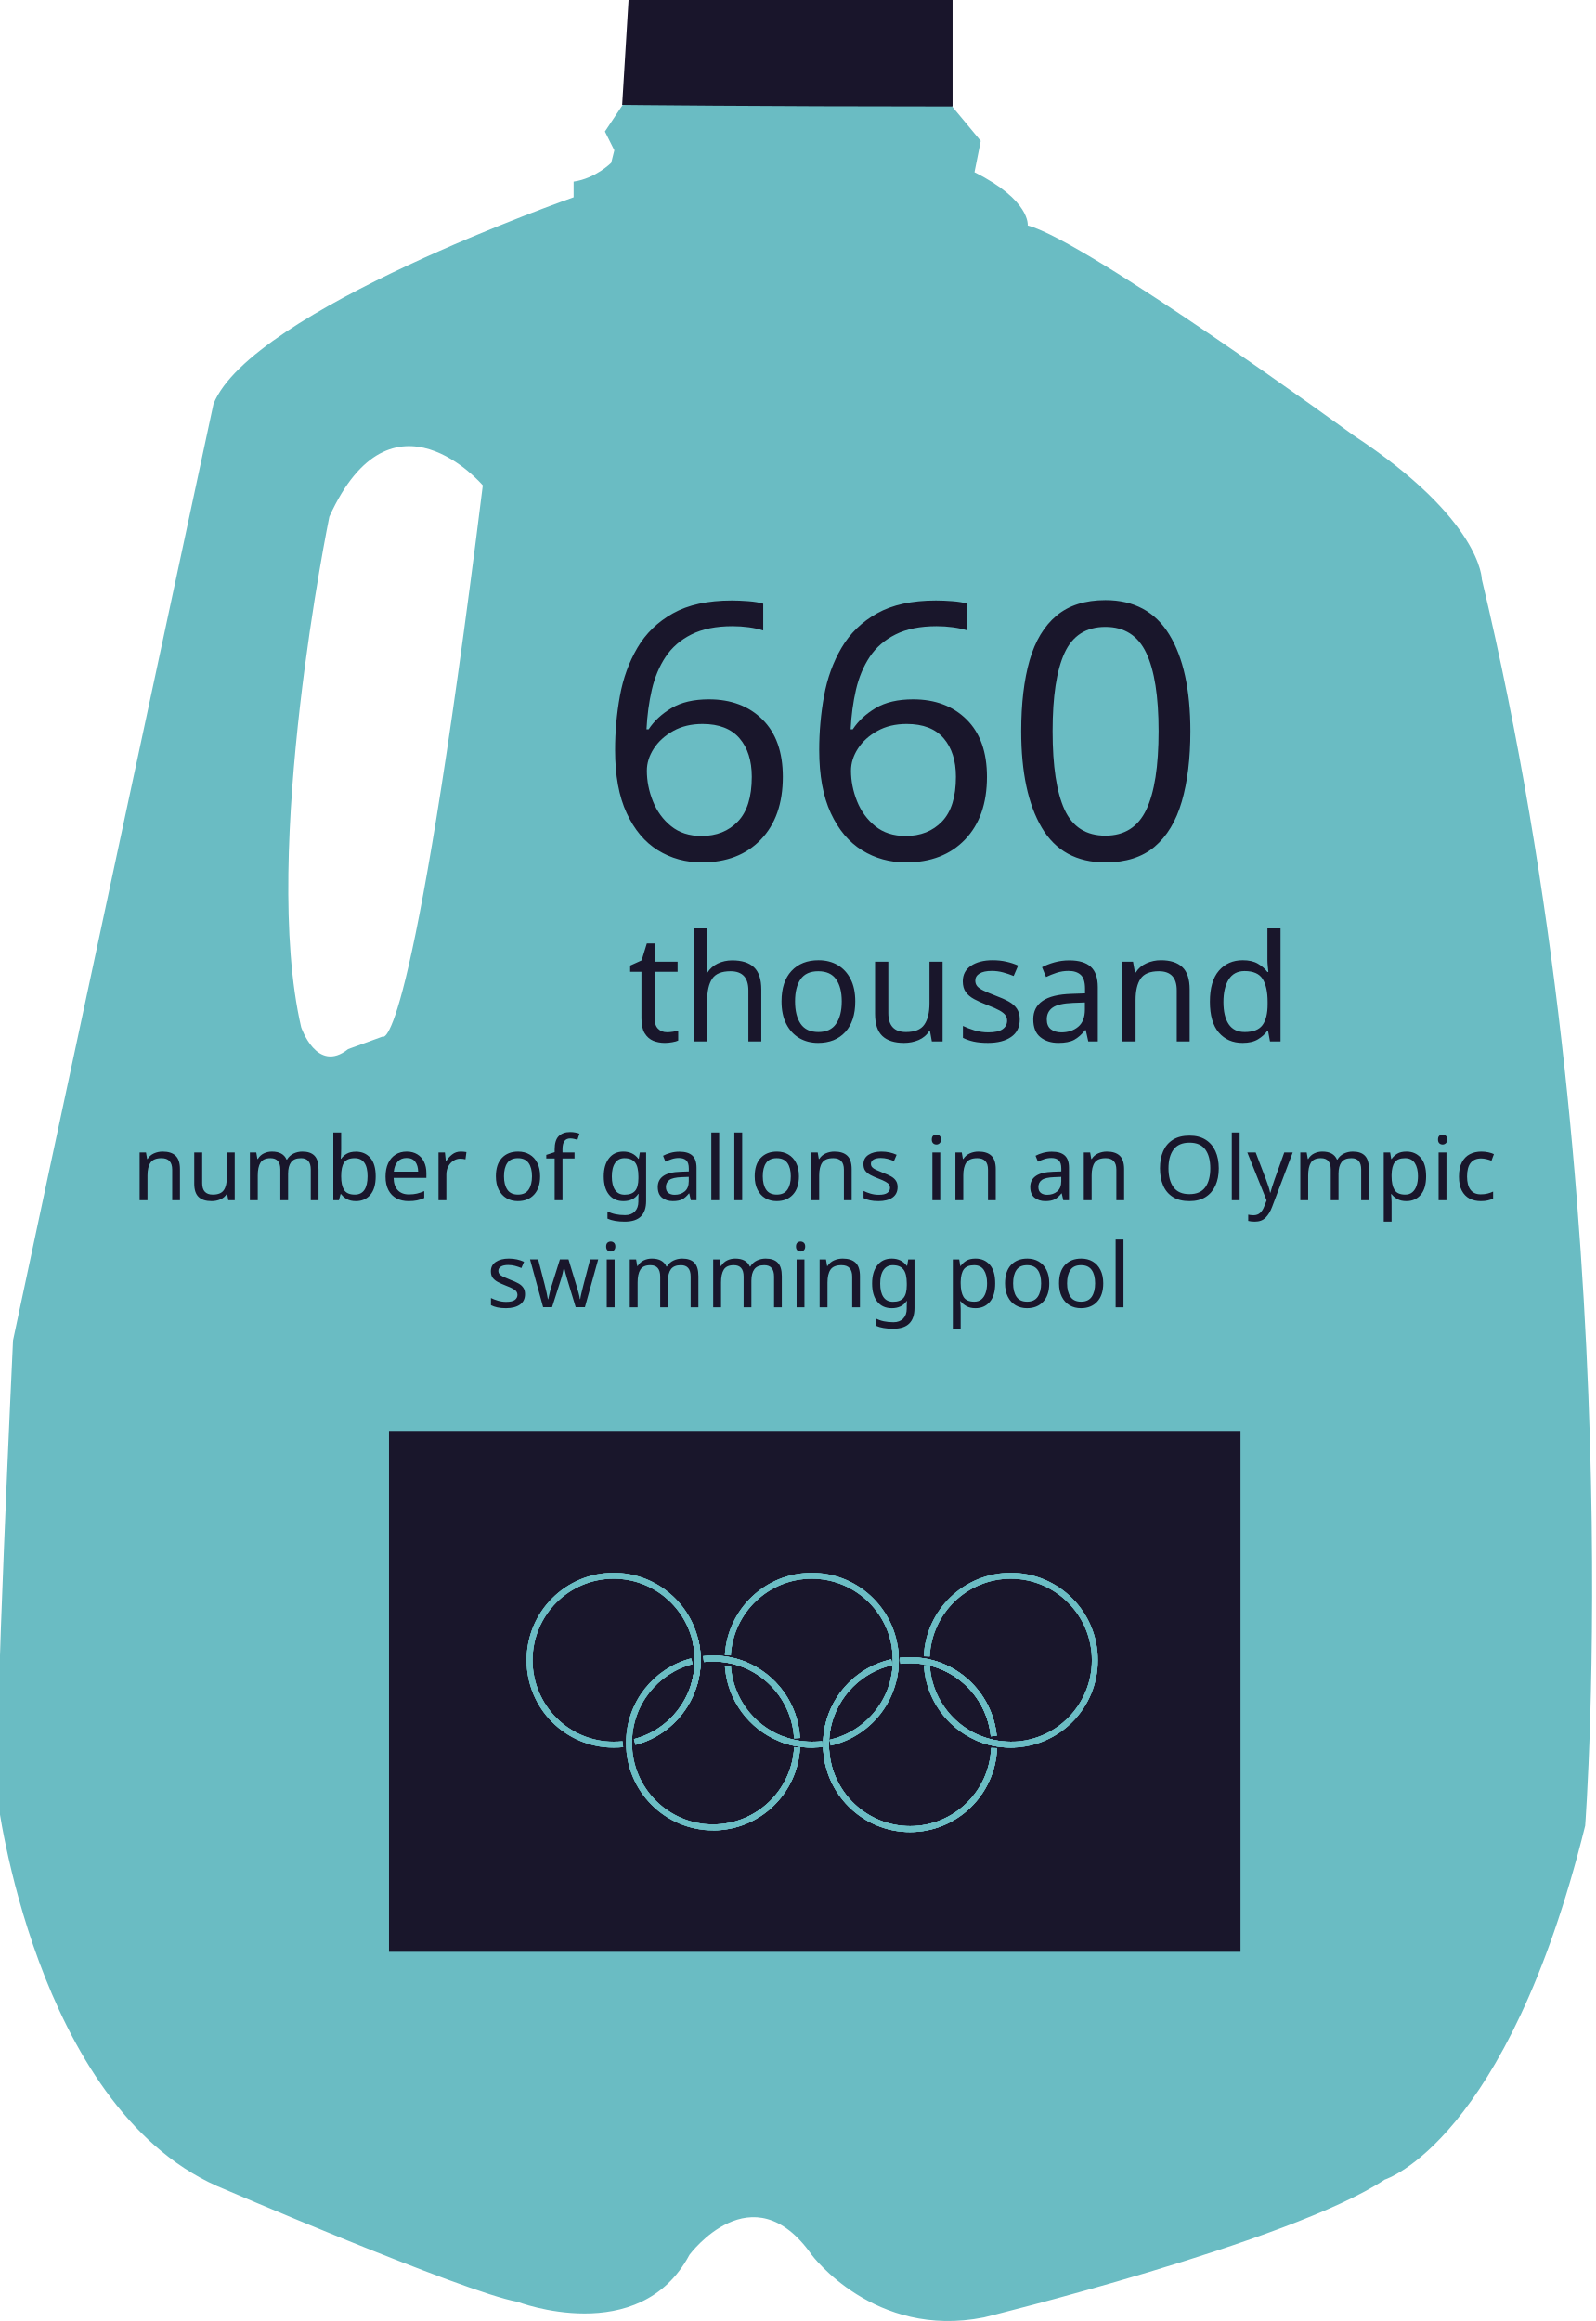
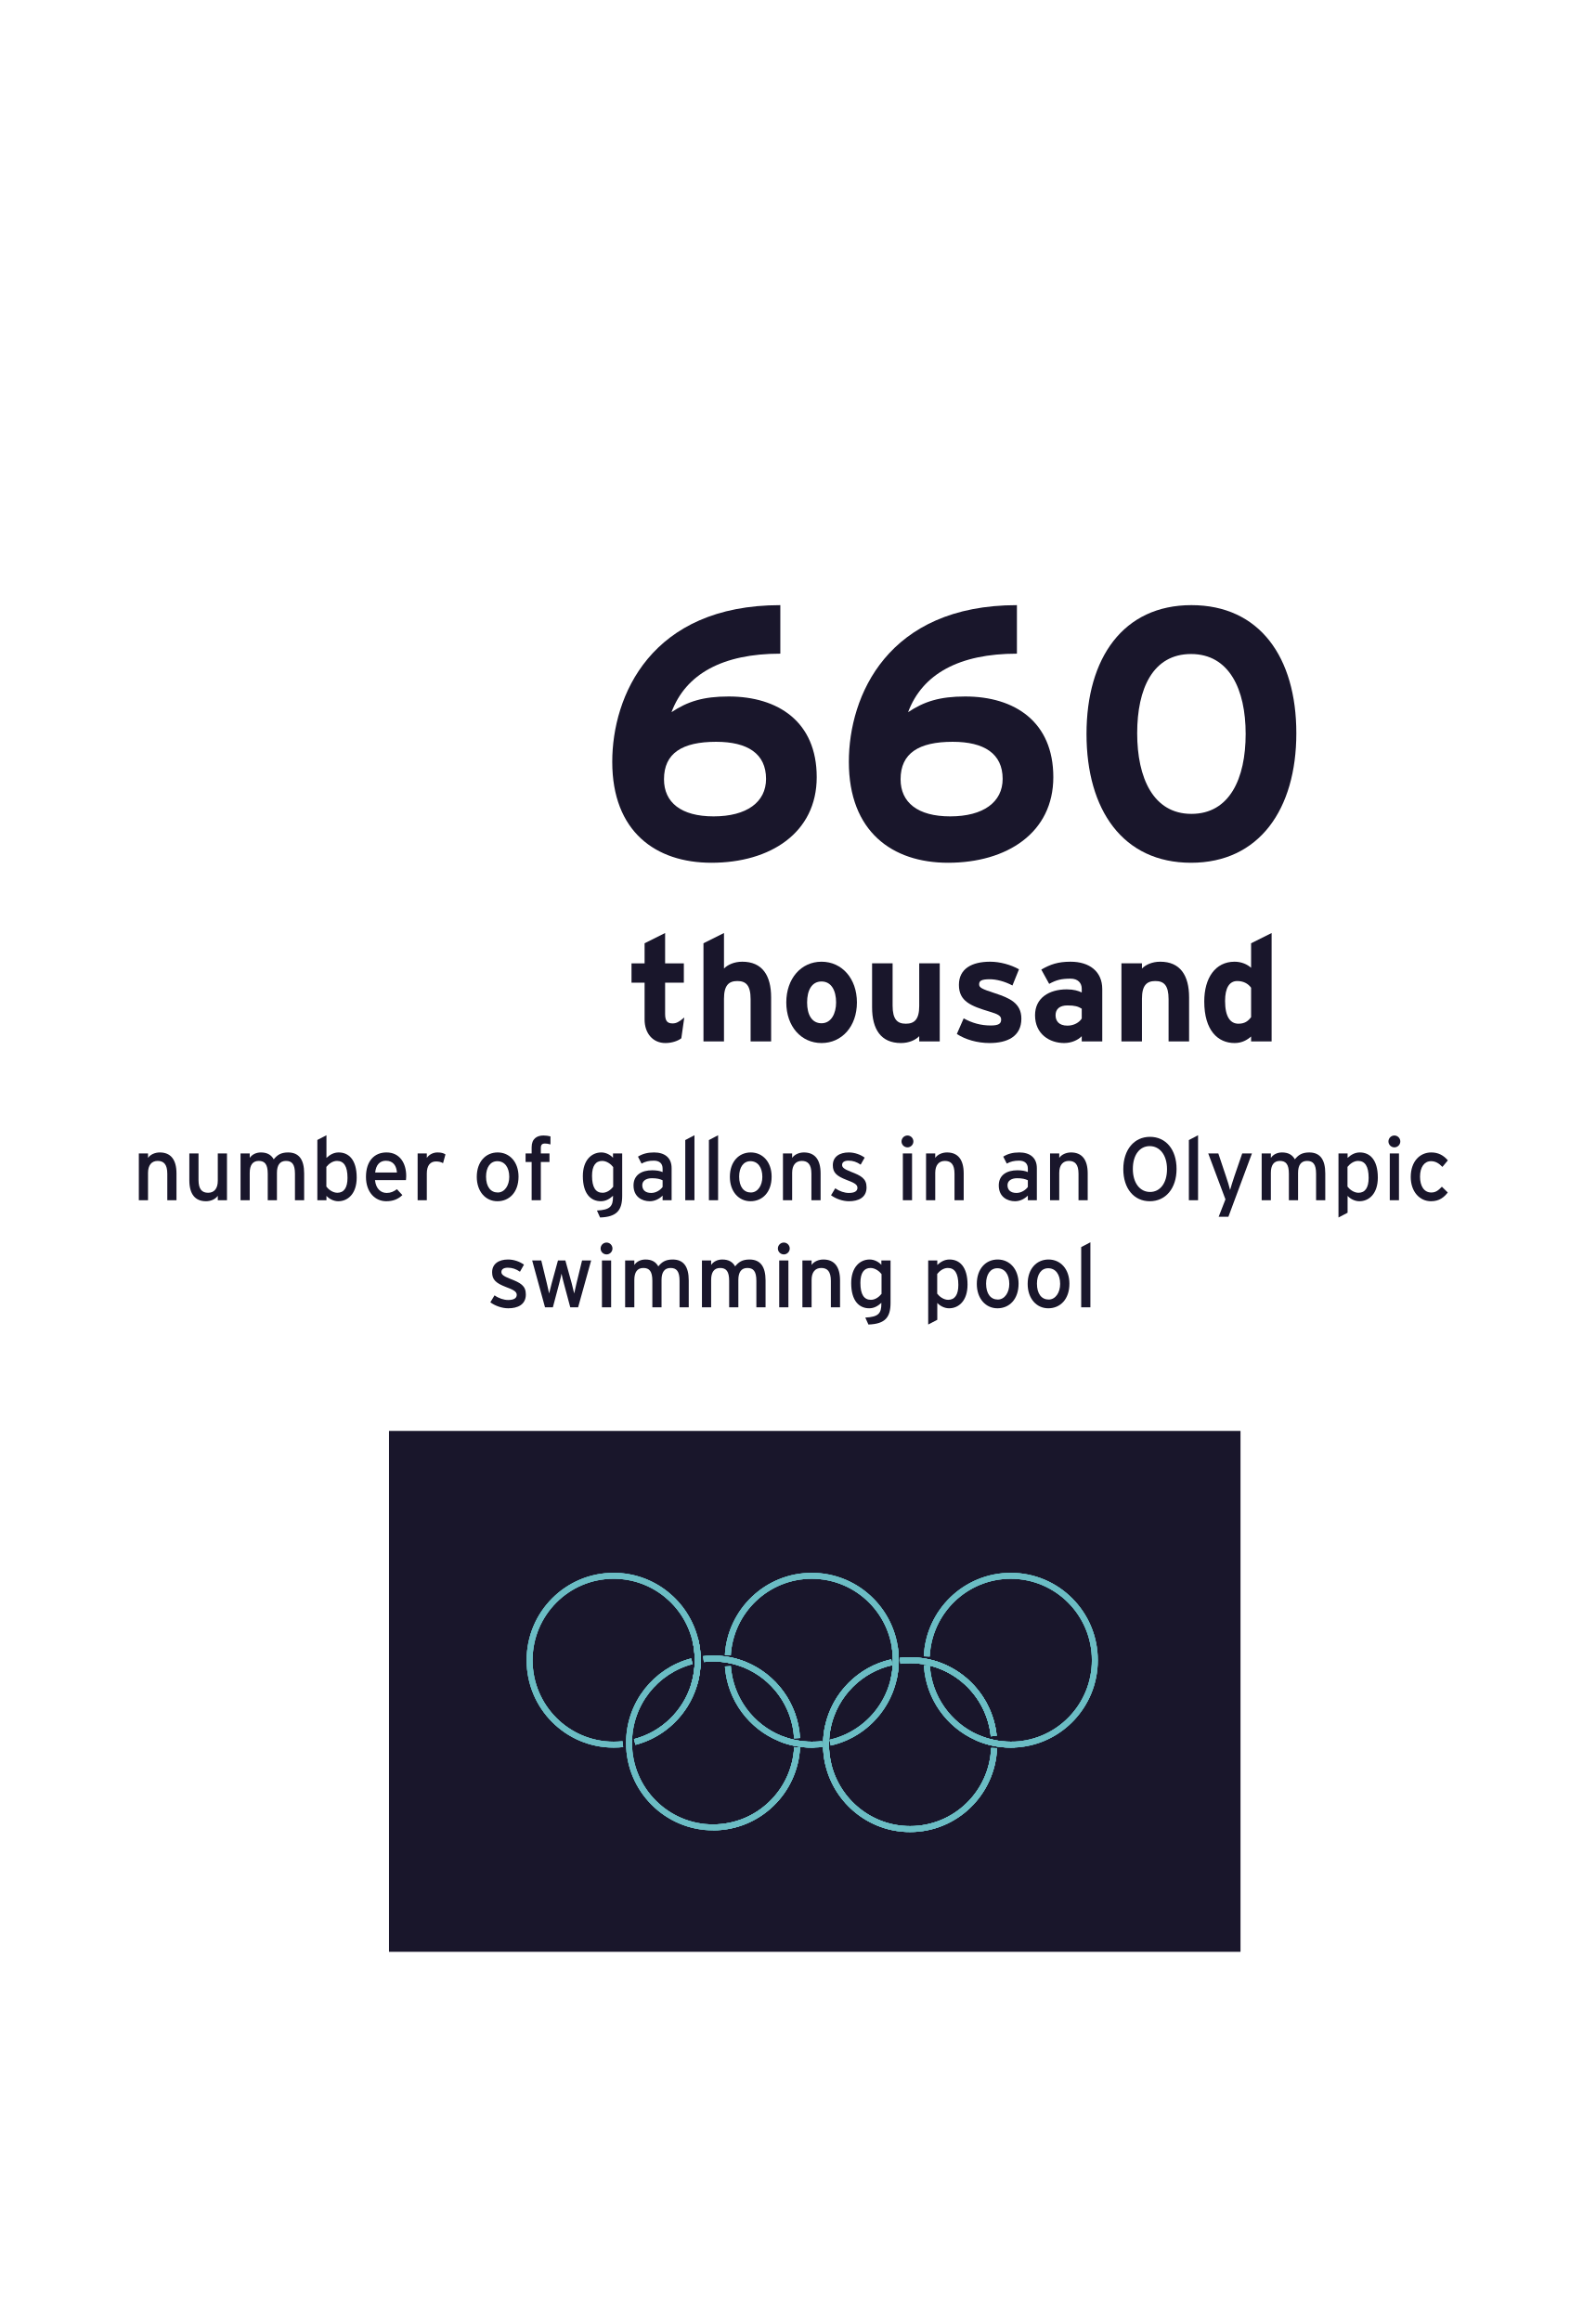
<svg xmlns="http://www.w3.org/2000/svg" version="1.1" id="Layer_1" x="0px" y="0px" width="536.378px" height="780.521px" viewBox="0 0 536.378 780.521" enable-background="new 0 0 536.378 780.521" xml:space="preserve">
-   <g>
-     <g>
-       <path fill="#6ABCC3" d="M329.794,47.392l-2.105,10.53c18.959,9.479,17.902,17.903,17.902,17.903    c20.01,5.263,109.521,70.558,109.521,70.558c43.176,28.433,43.176,48.442,43.176,48.442    c50.553,211.678,34.752,419.134,34.752,419.134c-26.328,106.364-67.396,119.005-67.396,119.005    C434.048,754.024,330.851,779.3,330.851,779.3c-36.859,7.373-57.921-21.062-57.921-21.062c-20.01-28.437-41.069,0-41.069,0    c-16.853,31.595-57.922,15.798-57.922,15.798c-17.903-3.157-101.101-38.964-101.101-38.964    c-61.081-27.386-73.72-130.586-73.72-130.586c-1.052-20.013,5.267-153.751,5.267-153.751    C9.3,427.212,71.786,135.853,71.786,135.853c12.635-31.595,121.105-69.508,121.105-69.508v-5.267    c7.373-1.051,12.637-6.318,12.637-6.318l1.055-4.212l-3.161-6.318l8.424-12.636l2.175-18.333l100.025,15.161L329.794,47.392z     M162.352,163.23c0,0-30.543-35.806-51.604,10.534c0,0-23.17,112.683-9.479,171.655c0,0,5.267,15.797,15.798,7.373l11.584-4.212    C128.651,348.581,138.13,358.056,162.352,163.23z" />
-     </g>
-     <path fill="#19152B" d="M209.215,35.279c0,0,45.303,0.528,111.105,0.528V0H211.368L209.215,35.279z" />
+   <rect x="32.689" y="381.761" fill="none" width="468" height="82" />
+   <g enable-background="new    ">
+     <path fill="#19162B" d="M56.257,403.631v-8.909c0-3.181-1.2-4.32-3.24-4.32c-2.07,0-3.24,1.47-3.24,4.02v9.21h-3.09v-15.749h3.09   v1.5c0.78-1.141,2.34-1.83,3.96-1.83c3.66,0,5.61,2.399,5.61,7.05v9.029H56.257z" />
+     <path fill="#19162B" d="M73.236,403.631v-1.5c-0.78,1.14-2.34,1.83-3.96,1.83c-3.66,0-5.609-2.4-5.609-7.05v-9.029h3.09v8.909   c0,3.18,1.2,4.32,3.24,4.32c2.07,0,3.24-1.471,3.24-4.021v-9.209h3.09v15.749H73.236z" />
+     <path fill="#19162B" d="M99.186,403.631v-8.909c0-3.181-0.99-4.32-3.03-4.32c-2.07,0-3.03,1.47-3.03,4.02v9.21h-3.09v-8.909   c0-3.181-0.99-4.32-3.03-4.32c-2.07,0-3.03,1.47-3.03,4.02v9.21h-3.09v-15.749h3.09v1.5c0.78-1.141,2.13-1.83,3.75-1.83   c2.13,0,3.48,0.81,4.32,2.31c1.14-1.41,2.37-2.31,4.83-2.31c3.66,0,5.4,2.399,5.4,7.05v9.029H99.186z" />
+     <path fill="#19162B" d="M113.736,403.961c-1.59,0-3.09-0.84-3.96-1.8v1.47h-3.06v-20.279l3.06-1.59v7.62   c1.14-1.051,2.46-1.83,4.11-1.83c3.39,0,6.06,2.46,6.06,8.459C119.946,401.411,117.006,403.961,113.736,403.961z M113.316,390.401   c-1.47,0-2.76,0.99-3.57,2.01v6.63c0.69,0.93,2.13,2.07,3.69,2.07c2.22,0,3.42-1.681,3.42-5.01   C116.856,392.142,115.596,390.401,113.316,390.401z" />
+     <path fill="#19162B" d="M136.505,396.852h-10.41c0.33,3.029,2.04,4.319,3.96,4.319c1.32,0,2.37-0.479,3.42-1.26l1.83,1.979   c-1.38,1.32-3.03,2.07-5.43,2.07c-3.69,0-6.81-2.97-6.81-8.189c0-5.34,2.82-8.22,6.9-8.22c4.47,0,6.63,3.63,6.63,7.89   C136.596,396.011,136.536,396.521,136.505,396.852z M129.756,390.342c-2.07,0-3.33,1.439-3.6,3.959h7.32   C133.326,392.142,132.306,390.342,129.756,390.342z" />
+     <path fill="#19162B" d="M148.985,391.151c-0.66-0.36-1.35-0.57-2.37-0.57c-1.95,0-3.09,1.38-3.09,4.05v9h-3.09v-15.749h3.09v1.5   c0.72-1.051,2.04-1.83,3.6-1.83c1.26,0,2.04,0.239,2.67,0.66L148.985,391.151z" />
+     <path fill="#19162B" d="M167.255,403.961c-3.959,0-6.93-3.27-6.93-8.189c0-5.16,3.06-8.22,7.02-8.22c4.02,0,7.02,3.21,7.02,8.13   C174.365,400.901,171.305,403.961,167.255,403.961z M167.225,390.491c-2.34,0-3.78,2.07-3.78,5.19c0,3.449,1.59,5.339,3.93,5.339   s3.87-2.369,3.87-5.249C171.245,392.562,169.715,390.491,167.225,390.491z" />
+     <path fill="#19162B" d="M183.305,384.552c-1.02,0-1.44,0.39-1.44,1.53v1.8h2.91v2.88h-2.91v12.869h-3.09v-12.869h-2.04v-2.88h2.04   v-2.07c0-2.88,1.77-3.96,3.99-3.96c0.81,0,1.68,0.12,2.34,0.3v2.7C184.385,384.642,183.845,384.552,183.305,384.552z" />
+     <path fill="#19162B" d="M201.785,409.421l-1.05-2.34c4.44-0.21,5.4-1.41,5.4-4.68v-0.271c-1.14,1.05-2.43,1.83-4.08,1.83   c-3.36,0-6.06-2.46-6.06-8.46c0-5.399,2.97-7.949,6.21-7.949c1.59,0,3.09,0.84,3.93,1.8v-1.47h3.09v14.249   C209.224,406.931,207.484,409.24,201.785,409.421z M206.194,392.472c-0.69-0.931-2.13-2.07-3.69-2.07c-2.22,0-3.42,1.68-3.42,5.01   c0,3.96,1.26,5.7,3.54,5.7c1.47,0,2.76-0.99,3.57-2.011V392.472z" />
+     <path fill="#19162B" d="M222.814,403.631v-1.56c-1.08,1.079-2.61,1.89-4.32,1.89c-2.55,0-5.46-1.44-5.46-5.31   c0-3.51,2.7-5.101,6.27-5.101c1.47,0,2.64,0.211,3.51,0.601v-1.17c0-1.71-1.05-2.67-2.97-2.67c-1.62,0-2.88,0.3-4.11,0.99   l-1.2-2.34c1.5-0.931,3.18-1.41,5.4-1.41c3.51,0,5.91,1.71,5.91,5.279v10.8H222.814z M222.814,396.911   c-0.84-0.42-1.92-0.69-3.6-0.69c-1.979,0-3.24,0.9-3.24,2.341c0,1.56,0.99,2.609,3.03,2.609c1.65,0,3.09-1.02,3.81-2.01V396.911z" />
+     <path fill="#19162B" d="M230.434,403.631v-20.249l3.09-1.62v21.869H230.434z" />
+     <path fill="#19162B" d="M238.384,403.631v-20.249l3.09-1.62v21.869H238.384z" />
+     <path fill="#19162B" d="M252.364,403.961c-3.959,0-6.93-3.27-6.93-8.189c0-5.16,3.06-8.22,7.02-8.22c4.02,0,7.02,3.21,7.02,8.13   C259.474,400.901,256.414,403.961,252.364,403.961z M252.334,390.491c-2.34,0-3.78,2.07-3.78,5.19c0,3.449,1.59,5.339,3.93,5.339   s3.87-2.369,3.87-5.249C256.354,392.562,254.824,390.491,252.334,390.491z" />
+     <path fill="#19162B" d="M272.853,403.631v-8.909c0-3.181-1.199-4.32-3.239-4.32c-2.07,0-3.24,1.47-3.24,4.02v9.21h-3.09v-15.749   h3.09v1.5c0.78-1.141,2.34-1.83,3.96-1.83c3.66,0,5.609,2.399,5.609,7.05v9.029H272.853z" />
+     <path fill="#19162B" d="M285.484,403.961c-2.13,0-4.439-0.84-6.029-2.01l1.409-2.34c1.47,1.02,3.12,1.56,4.59,1.56   c1.95,0,2.88-0.63,2.88-1.74c0-1.199-1.38-1.77-3.66-2.64c-3.39-1.32-4.619-2.46-4.619-4.949c0-2.82,2.22-4.29,5.369-4.29   c1.98,0,3.93,0.72,5.34,1.739l-1.35,2.37c-1.29-0.899-2.58-1.35-4.08-1.35s-2.16,0.6-2.16,1.439c0,0.78,0.541,1.351,2.91,2.28   c3.51,1.35,5.311,2.31,5.311,5.279C291.394,402.791,288.574,403.961,285.484,403.961z" />
+     <path fill="#19162B" d="M305.164,385.842c-1.11,0-2.01-0.9-2.01-1.98c0-1.109,0.899-2.01,2.01-2.01c1.08,0,1.979,0.9,1.979,2.01   C307.143,384.941,306.244,385.842,305.164,385.842z M303.603,403.631v-15.749h3.09v15.749H303.603z" />
+     <path fill="#19162B" d="M320.972,403.631v-8.909c0-3.181-1.199-4.32-3.239-4.32c-2.07,0-3.24,1.47-3.24,4.02v9.21h-3.09v-15.749   h3.09v1.5c0.78-1.141,2.34-1.83,3.96-1.83c3.66,0,5.609,2.399,5.609,7.05v9.029H320.972z" />
+     <path fill="#19162B" d="M345.632,403.631v-1.56c-1.08,1.079-2.609,1.89-4.32,1.89c-2.549,0-5.459-1.44-5.459-5.31   c0-3.51,2.699-5.101,6.27-5.101c1.47,0,2.64,0.211,3.51,0.601v-1.17c0-1.71-1.05-2.67-2.97-2.67c-1.62,0-2.88,0.3-4.11,0.99   l-1.199-2.34c1.5-0.931,3.18-1.41,5.399-1.41c3.51,0,5.909,1.71,5.909,5.279v10.8H345.632z M345.632,396.911   c-0.84-0.42-1.92-0.69-3.6-0.69c-1.98,0-3.24,0.9-3.24,2.341c0,1.56,0.99,2.609,3.029,2.609c1.65,0,3.09-1.02,3.811-2.01V396.911z" />
+     <path fill="#19162B" d="M362.671,403.631v-8.909c0-3.181-1.199-4.32-3.24-4.32c-2.068,0-3.238,1.47-3.238,4.02v9.21h-3.09v-15.749   h3.09v1.5c0.779-1.141,2.34-1.83,3.959-1.83c3.66,0,5.609,2.399,5.609,7.05v9.029H362.671z" />
+     <path fill="#19162B" d="M386.64,403.961c-5.309,0-8.908-4.26-8.908-10.8s3.66-10.859,8.969-10.859c5.34,0,8.939,4.26,8.939,10.8   C395.64,399.641,391.98,403.961,386.64,403.961z M386.611,385.422c-3.33,0-5.67,2.909-5.67,7.68c0,4.77,2.43,7.739,5.791,7.739   c3.328,0,5.699-2.91,5.699-7.68S389.97,385.422,386.611,385.422z" />
+     <path fill="#19162B" d="M399.781,403.631v-20.249l3.09-1.62v21.869H399.781z" />
+     <path fill="#19162B" d="M413.072,409.181h-3.27l2.279-5.85l-5.789-15.449h3.389l2.58,7.709c0.48,1.38,1.201,3.72,1.381,4.59   c0.27-0.93,0.93-3.18,1.41-4.529l2.67-7.77h3.27L413.072,409.181z" />
+     <path fill="#19162B" d="M442.56,403.631v-8.909c0-3.181-0.99-4.32-3.029-4.32c-2.07,0-3.029,1.47-3.029,4.02v9.21h-3.09v-8.909   c0-3.181-0.99-4.32-3.031-4.32c-2.068,0-3.029,1.47-3.029,4.02v9.21h-3.09v-15.749h3.09v1.5c0.779-1.141,2.131-1.83,3.75-1.83   c2.131,0,3.48,0.81,4.32,2.31c1.139-1.41,2.369-2.31,4.83-2.31c3.658,0,5.398,2.399,5.398,7.05v9.029H442.56z" />
+     <path fill="#19162B" d="M457.111,403.961c-1.59,0-3.09-0.84-3.959-1.8v5.67l-3.061,1.59v-21.539h3.061v1.5   c1.139-1.051,2.459-1.83,4.109-1.83c3.391,0,6.061,2.46,6.061,8.459C463.322,401.411,460.38,403.961,457.111,403.961z    M456.691,390.401c-1.469,0-2.76,0.99-3.57,2.01v6.63c0.691,0.93,2.131,2.07,3.691,2.07c2.219,0,3.42-1.681,3.42-5.01   C460.232,392.142,458.97,390.401,456.691,390.401z" />
+     <path fill="#19162B" d="M468.902,385.842c-1.111,0-2.012-0.9-2.012-1.98c0-1.109,0.9-2.01,2.012-2.01c1.078,0,1.979,0.9,1.979,2.01   C470.88,384.941,469.98,385.842,468.902,385.842z M467.341,403.631v-15.749h3.09v15.749H467.341z" />
+     <path fill="#19162B" d="M485.041,392.411c-1.289-1.319-2.43-1.92-3.84-1.92c-2.25,0-3.689,2.01-3.689,5.22   c0,3.09,1.32,5.31,3.779,5.31c1.471,0,2.34-0.659,3.57-1.949l1.98,1.949c-1.23,1.561-2.791,2.94-5.641,2.94   c-3.84,0-6.809-3.24-6.809-8.16c0-5.22,3.059-8.249,6.898-8.249c2.311,0,4.109,0.93,5.58,2.67L485.041,392.411z" />
  </g>
-   <rect x="32.689" y="381.761" fill="none" width="468" height="82" />
-   <text transform="matrix(1 0 0 1 44.4072 403.6309)" fill="#19162B" font-family="'Interstate-Regular'" font-size="30">number of gallons in an Olympic </text>
-   <text transform="matrix(1 0 0 1 163.5352 439.6309)" fill="#19162B" font-family="'Interstate-Regular'" font-size="30">swimming pool</text>
-   <text transform="matrix(1 0 0 1 200.2417 288.8154)" fill="#19162B" font-family="'Interstate-Bold'" font-size="120">660</text>
-   <text transform="matrix(1 0 0 1 451.9819 288.8154)" font-family="'Interstate-Bold'" font-size="70"> </text>
-   <text transform="matrix(1 0 0 1 211.106 350.21)" fill="#19162B" font-family="'Interstate-Bold'" font-size="50">thousand</text>
+   <g enable-background="new    ">
+     <path fill="#19162B" d="M170.915,439.961c-2.13,0-4.44-0.84-6.03-2.01l1.41-2.34c1.47,1.02,3.12,1.56,4.59,1.56   c1.95,0,2.88-0.63,2.88-1.74c0-1.199-1.38-1.77-3.66-2.64c-3.39-1.32-4.62-2.46-4.62-4.949c0-2.82,2.22-4.29,5.37-4.29   c1.98,0,3.93,0.72,5.34,1.739l-1.35,2.37c-1.29-0.899-2.58-1.35-4.08-1.35c-1.5,0-2.16,0.6-2.16,1.439c0,0.78,0.54,1.351,2.91,2.28   c3.51,1.35,5.31,2.31,5.31,5.279C176.825,438.791,174.005,439.961,170.915,439.961z" />
+     <path fill="#19162B" d="M194.404,439.631h-2.64l-2.13-7.949c-0.33-1.2-0.66-2.61-0.81-3.36c-0.15,0.75-0.48,2.19-0.81,3.39   l-2.1,7.92h-2.64l-4.319-15.749h3.06l1.86,7.649c0.3,1.2,0.63,2.7,0.78,3.45c0.18-0.78,0.54-2.221,0.87-3.45l2.1-7.649h2.49   l2.13,7.68c0.33,1.229,0.66,2.64,0.84,3.42c0.18-0.78,0.48-2.25,0.78-3.45l1.86-7.649h3.06L194.404,439.631z" />
+     <path fill="#19162B" d="M203.975,421.842c-1.11,0-2.01-0.9-2.01-1.98c0-1.109,0.9-2.01,2.01-2.01c1.08,0,1.98,0.9,1.98,2.01   C205.955,420.941,205.055,421.842,203.975,421.842z M202.415,439.631v-15.749h3.09v15.749H202.415z" />
+     <path fill="#19162B" d="M228.514,439.631v-8.909c0-3.181-0.99-4.32-3.03-4.32c-2.07,0-3.03,1.47-3.03,4.02v9.21h-3.09v-8.909   c0-3.181-0.99-4.32-3.03-4.32c-2.07,0-3.03,1.47-3.03,4.02v9.21h-3.09v-15.749h3.09v1.5c0.78-1.141,2.13-1.83,3.75-1.83   c2.13,0,3.48,0.81,4.32,2.31c1.14-1.41,2.37-2.31,4.83-2.31c3.66,0,5.4,2.399,5.4,7.05v9.029H228.514z" />
+     <path fill="#19162B" d="M254.344,439.631v-8.909c0-3.181-0.99-4.32-3.03-4.32c-2.07,0-3.03,1.47-3.03,4.02v9.21h-3.09v-8.909   c0-3.181-0.99-4.32-3.03-4.32c-2.07,0-3.03,1.47-3.03,4.02v9.21h-3.09v-15.749h3.09v1.5c0.78-1.141,2.13-1.83,3.75-1.83   c2.13,0,3.48,0.81,4.32,2.31c1.14-1.41,2.37-2.31,4.83-2.31c3.66,0,5.4,2.399,5.4,7.05v9.029H254.344z" />
+     <path fill="#19162B" d="M263.584,421.842c-1.11,0-2.01-0.9-2.01-1.98c0-1.109,0.9-2.01,2.01-2.01c1.08,0,1.98,0.9,1.98,2.01   C265.564,420.941,264.665,421.842,263.584,421.842z M262.024,439.631v-15.749h3.09v15.749H262.024z" />
+     <path fill="#19162B" d="M279.394,439.631v-8.909c0-3.181-1.2-4.32-3.24-4.32c-2.07,0-3.24,1.47-3.24,4.02v9.21h-3.09v-15.749h3.09   v1.5c0.781-1.141,2.34-1.83,3.961-1.83c3.659,0,5.609,2.399,5.609,7.05v9.029H279.394z" />
+     <path fill="#19162B" d="M292.025,445.421l-1.051-2.34c4.439-0.21,5.4-1.41,5.4-4.68v-0.271c-1.141,1.05-2.43,1.83-4.08,1.83   c-3.359,0-6.061-2.46-6.061-8.46c0-5.399,2.971-7.949,6.211-7.949c1.59,0,3.09,0.84,3.93,1.8v-1.47h3.09v14.249   C299.464,442.931,297.724,445.24,292.025,445.421z M296.434,428.472c-0.69-0.931-2.13-2.07-3.69-2.07c-2.219,0-3.42,1.68-3.42,5.01   c0,3.96,1.261,5.7,3.541,5.7c1.469,0,2.76-0.99,3.569-2.011V428.472z" />
+     <path fill="#19162B" d="M319.144,439.961c-1.591,0-3.09-0.84-3.961-1.8v5.67l-3.06,1.59v-21.539h3.06v1.5   c1.141-1.051,2.461-1.83,4.11-1.83c3.39,0,6.06,2.46,6.06,8.459C325.353,437.411,322.414,439.961,319.144,439.961z    M318.724,426.401c-1.471,0-2.761,0.99-3.57,2.01v6.63c0.689,0.93,2.129,2.07,3.689,2.07c2.221,0,3.42-1.681,3.42-5.01   C322.263,428.142,321.003,426.401,318.724,426.401z" />
+     <path fill="#19162B" d="M335.403,439.961c-3.96,0-6.93-3.27-6.93-8.189c0-5.16,3.06-8.22,7.021-8.22c4.02,0,7.02,3.21,7.02,8.13   C342.513,436.901,339.453,439.961,335.403,439.961z M335.373,426.491c-2.34,0-3.779,2.07-3.779,5.19c0,3.449,1.59,5.339,3.93,5.339   s3.87-2.369,3.87-5.249C339.393,428.562,337.863,426.491,335.373,426.491z" />
+     <path fill="#19162B" d="M352.503,439.961c-3.96,0-6.93-3.27-6.93-8.189c0-5.16,3.06-8.22,7.02-8.22c4.02,0,7.02,3.21,7.02,8.13   C359.613,436.901,356.552,439.961,352.503,439.961z M352.473,426.491c-2.34,0-3.78,2.07-3.78,5.19c0,3.449,1.59,5.339,3.93,5.339   s3.871-2.369,3.871-5.249C356.494,428.562,354.962,426.491,352.473,426.491z" />
+     <path fill="#19162B" d="M363.573,439.631v-20.249l3.091-1.62v21.869H363.573z" />
+   </g>
+   <g enable-background="new    ">
+     <path fill="#19162B" d="M239.24,290.136c-18.719,0-33.359-10.439-33.359-33.959c0-22.079,12.959-52.678,56.518-52.678v16.319   c-19.439,0-31.798,6.84-36.598,19.679c5.4-3.6,10.679-5.279,19.199-5.279c16.679,0,29.638,8.52,29.638,27.119   C274.638,280.056,259.04,290.136,239.24,290.136z M240.8,249.457c-11.4,0-17.52,3.84-17.52,12.6c0,7.8,5.76,12.479,16.679,12.479   c11.16,0,17.639-4.8,17.639-12.6C257.599,253.417,251.36,249.457,240.8,249.457z" />
+     <path fill="#19162B" d="M318.8,290.136c-18.72,0-33.359-10.439-33.359-33.959c0-22.079,12.959-52.678,56.518-52.678v16.319   c-19.439,0-31.799,6.84-36.598,19.679c5.399-3.6,10.679-5.279,19.199-5.279c16.679,0,29.639,8.52,29.639,27.119   C354.199,280.056,338.599,290.136,318.8,290.136z M320.36,249.457c-11.399,0-17.52,3.84-17.52,12.6   c0,7.8,5.76,12.479,16.679,12.479c11.16,0,17.64-4.8,17.64-12.6C337.159,253.417,330.919,249.457,320.36,249.457z" />
+     <path fill="#19162B" d="M400.519,290.136c-22.92,0-35.159-17.76-35.159-43.318c0-25.56,12.36-43.318,35.278-43.318   c22.92,0,35.279,17.52,35.279,43.078S423.438,290.136,400.519,290.136z M400.519,219.938c-12.84,0-18.119,11.64-18.119,26.639   s5.399,27.119,18.238,27.119c12.84,0,18.24-11.88,18.24-26.879C418.878,231.817,413.358,219.938,400.519,219.938z" />
+   </g>
+   <g enable-background="new    ">
+     <path fill="#19162B" d="M229.107,349.16c-1.15,0.899-3.2,1.6-5.35,1.6c-4.25,0-7-3.3-7-7.9v-12.4h-4.4v-6.501h4.4v-6.75l6.9-3.45   v10.2h6.3v6.501h-6.3v10.551c0,2.5,0.9,3.149,2.55,3.149c1.25,0,2.2-0.55,3.9-2L229.107,349.16z" />
+     <path fill="#19162B" d="M252.406,350.21v-14.201c0-4.7-1.6-6.1-4.45-6.1s-4.5,1.399-4.5,5.95v14.351h-6.9v-33.002l6.9-3.45v11.95   c1.2-1.25,3.4-2.3,6.15-2.3c6.701,0,9.701,4.601,9.701,12.001v14.801H252.406z" />
+     <path fill="#19162B" d="M276.256,350.76c-6.851,0-11.851-5.601-11.851-13.65c0-8.051,5-13.701,11.851-13.701s11.9,5.65,11.9,13.701   C288.157,345.159,283.107,350.76,276.256,350.76z M276.256,330.059c-3.3,0-4.851,3-4.851,7.051c0,4.05,1.551,7,4.851,7   s4.899-3.35,4.899-7C281.156,333.109,279.556,330.059,276.256,330.059z" />
+     <path fill="#19162B" d="M309.106,350.21v-1.75c-1.2,1.25-3.4,2.3-6.15,2.3c-6.7,0-9.7-4.6-9.7-12.001v-14.801h6.9v14.201   c0,4.7,1.6,6.101,4.449,6.101c2.852,0,4.501-1.4,4.501-5.95v-14.352h6.9v26.252H309.106z" />
+     <path fill="#19162B" d="M332.755,350.76c-4.15,0-8.2-1.2-11-3.05l2.3-5.25c2.8,1.55,5.751,2.399,9.101,2.399c2.7,0,3.5-0.649,3.5-2   c0-1.2-0.949-1.8-3.85-2.65c-6.301-1.899-10.352-3.45-10.352-9c0-5.45,4.352-7.801,10.501-7.801c3.3,0,6.901,1,9.7,2.55   l-2.199,5.451c-2.601-1.4-5.451-2.101-7.65-2.101c-2.801,0-3.551,0.55-3.551,1.7c0,1.1,0.801,1.55,5.451,3.05   c4.699,1.551,8.75,3.251,8.75,8.501C343.457,348.61,338.656,350.76,332.755,350.76z" />
+     <path fill="#19162B" d="M363.755,350.21v-1.75c-1.25,1.3-3.449,2.3-5.9,2.3c-4.9,0-9.801-3-9.801-9.351c0-5.8,4.701-8.7,10.651-8.7   c2.399,0,3.95,0.5,5.05,1.05v-1.3c0-1.851-1.25-3.351-3.75-3.351c-3.15,0-4.801,0.45-7.2,1.75l-2.65-4.8   c3.05-1.75,5.601-2.65,9.851-2.65c6.351,0,10.65,3.301,10.65,9.2v17.602H363.755z M363.755,339.209c-1.199-0.75-2.35-1.1-4.8-1.1   c-2.601,0-4.001,1.2-4.001,3.3c0,1.851,1.051,3.5,4.001,3.5c2.25,0,4.05-1.149,4.8-2.399V339.209z" />
+     <path fill="#19162B" d="M392.957,350.21v-14.201c0-4.7-1.601-6.1-4.451-6.1c-2.85,0-4.5,1.399-4.5,5.95v14.351h-6.9v-26.252h6.9   v1.75c1.2-1.25,3.4-2.3,6.15-2.3c6.701,0,9.701,4.601,9.701,12.001v14.801H392.957z" />
+     <path fill="#19162B" d="M420.706,350.21v-1.65c-1.3,1.15-3.05,2.2-5.55,2.2c-5.601,0-10.201-4.2-10.201-14.001   c0-7.851,3.7-13.351,10.201-13.351c2.3,0,4.3,0.9,5.55,2.05v-8.25l6.9-3.45v36.452H420.706z M420.706,332.159   c-1.05-1.45-2.649-2.25-4.65-2.25c-2.649,0-4.101,2.3-4.101,6.7c0,5.4,1.801,7.65,4.501,7.65c2.149,0,3.25-0.9,4.25-2.2V332.159z" />
+   </g>
  <g>
    <rect x="131.308" y="481.699" fill="#19162B" stroke="#19162B" stroke-miterlimit="10" width="285.338" height="174.167" />
    <g>
-       <path fill="none" stroke="#6BBDC4" stroke-width="2" stroke-miterlimit="10" d="M311.646,557.032    c0.668-15.085,13.061-27.112,28.248-27.112c15.611,0,28.271,12.707,28.271,28.389s-12.66,28.393-28.271,28.393    c-15.061,0-27.373-11.821-28.227-26.732" />
+       <path fill="none" stroke="#6BBDC4" stroke-width="2" stroke-miterlimit="10" d="M311.646,557.032    c0.668-15.085,13.061-27.112,28.248-27.112c15.611,0,28.271,12.707,28.271,28.389c0,15.683-12.66,28.394-28.271,28.394    c-15.061,0-27.373-11.821-28.227-26.732" />
      <path fill="none" stroke="#6BBDC4" stroke-width="2" stroke-miterlimit="10" d="M328.451,584.278    c-9.438-4.201-16.158-13.438-16.783-24.312" />
      <path fill="none" stroke="#6BBDC4" stroke-width="2" stroke-miterlimit="10" d="M328.451,584.278    c-9.438-4.201-16.158-13.438-16.783-24.312" />
      <path fill="none" stroke="#6BBDC4" stroke-width="2" stroke-miterlimit="10" d="M341.181,586.672    c-0.43,0.016-0.857,0.026-1.287,0.026c-4.07,0-7.945-0.861-11.441-2.42" />
-       <path fill="none" stroke="#6BBDC4" stroke-width="2" stroke-miterlimit="10" d="M311.646,557.032    c0.668-15.085,13.061-27.112,28.248-27.112c15.611,0,28.271,12.707,28.271,28.389c0,15.248-11.969,27.687-26.984,28.363" />
-       <path fill="none" stroke="#6BBDC4" stroke-width="2" stroke-miterlimit="10" d="M311.646,557.032    c0.668-15.085,13.061-27.112,28.248-27.112c15.611,0,28.271,12.707,28.271,28.389c0,15.248-11.969,27.687-26.984,28.363" />
+       <path fill="none" stroke="#6BBDC4" stroke-width="2" stroke-miterlimit="10" d="M311.646,557.032    c0.668-15.085,13.061-27.112,28.248-27.112c15.611,0,28.271,12.707,28.271,28.389c0,15.248-11.969,27.688-26.984,28.363" />
+       <path fill="none" stroke="#6BBDC4" stroke-width="2" stroke-miterlimit="10" d="M311.646,557.032    c0.668-15.085,13.061-27.112,28.248-27.112c15.611,0,28.271,12.707,28.271,28.389c0,15.248-11.969,27.688-26.984,28.363" />
      <path fill="none" stroke="#6BBDC4" stroke-width="2" stroke-miterlimit="10" d="M334.283,587.844    c-0.6,15.152-13.02,27.246-28.25,27.246c-15.611,0-28.271-12.714-28.271-28.392c0-13.563,9.478-24.903,22.137-27.716" />
-       <path fill="none" stroke="#6BBDC4" stroke-width="2" stroke-miterlimit="10" d="M302.688,558.504    c1.097-0.131,2.216-0.195,3.345-0.195c14.641,0,26.68,11.174,28.129,25.485" />
-       <path fill="none" stroke="#6BBDC4" stroke-width="2" stroke-miterlimit="10" d="M278.436,580.51    c2.378-10.719,10.787-19.151,21.464-21.524" />
+       <path fill="none" stroke="#6BBDC4" stroke-width="2" stroke-miterlimit="10" d="M302.688,558.504    c1.097-0.131,2.216-0.195,3.345-0.195c14.641,0,26.68,11.175,28.129,25.485" />
+       <path fill="none" stroke="#6BBDC4" stroke-width="2" stroke-miterlimit="10" d="M278.436,580.51    c2.378-10.719,10.787-19.15,21.464-21.523" />
      <path fill="none" stroke="#6BBDC4" stroke-width="2" stroke-miterlimit="10" d="M278.571,593.457    c-0.526-2.165-0.809-4.43-0.809-6.759c0-2.122,0.237-4.196,0.673-6.188" />
      <path fill="none" stroke="#6BBDC4" stroke-width="2" stroke-miterlimit="10" d="M334.283,587.844    c-0.6,15.152-13.02,27.246-28.25,27.246c-13.289,0-24.443-9.219-27.462-21.633" />
-       <path fill="none" stroke="#6BBDC4" stroke-width="2" stroke-miterlimit="10" d="M244.747,556.637    c0.863-14.901,13.168-26.717,28.223-26.717c15.617,0,28.275,12.707,28.275,28.389c0,13.559-9.47,24.892-22.115,27.72" />
+       <path fill="none" stroke="#6BBDC4" stroke-width="2" stroke-miterlimit="10" d="M244.747,556.637    c0.863-14.9,13.168-26.717,28.223-26.717c15.617,0,28.275,12.707,28.275,28.389c0,13.56-9.471,24.893-22.115,27.721" />
      <path fill="none" stroke="#6BBDC4" stroke-width="2" stroke-miterlimit="10" d="M276.558,586.472    c-1.174,0.151-2.374,0.229-3.588,0.229c-14.935,0-27.164-11.626-28.201-26.359" />
-       <path fill="none" stroke="#6BBDC4" stroke-width="2" stroke-miterlimit="10" d="M209.437,586.536    c-1.015,0.106-2.04,0.162-3.084,0.162c-15.618,0-28.269-12.707-28.269-28.393c0-15.678,12.651-28.389,28.269-28.389    c15.613,0,28.271,12.711,28.271,28.389c0,13.228-9.006,24.336-21.187,27.488" />
+       <path fill="none" stroke="#6BBDC4" stroke-width="2" stroke-miterlimit="10" d="M209.437,586.536    c-1.015,0.105-2.04,0.162-3.084,0.162c-15.618,0-28.269-12.707-28.269-28.394c0-15.678,12.651-28.389,28.269-28.389    c15.613,0,28.271,12.711,28.271,28.389c0,13.229-9.006,24.336-21.187,27.488" />
      <path fill="none" stroke="#6BBDC4" stroke-width="2" stroke-miterlimit="10" d="M233.37,566.702    c-2.878,9.352-10.445,16.637-19.933,19.095" />
      <path fill="none" stroke="#6BBDC4" stroke-width="2" stroke-miterlimit="10" d="M233.825,551.6    c0.521,2.148,0.799,4.396,0.799,6.709c0,2.92-0.439,5.744-1.254,8.396" />
      <path fill="none" stroke="#6BBDC4" stroke-width="2" stroke-miterlimit="10" d="M233.825,551.6    c0.521,2.148,0.799,4.396,0.799,6.709c0,2.92-0.439,5.744-1.254,8.396" />
      <path fill="none" stroke="#6BBDC4" stroke-width="2" stroke-miterlimit="10" d="M233.825,551.6    c0.521,2.148,0.799,4.396,0.799,6.709c0,2.92-0.439,5.744-1.254,8.396" />
      <path fill="none" stroke="#6BBDC4" stroke-width="2" stroke-miterlimit="10" d="M233.37,566.702    c-2.878,9.352-10.445,16.637-19.933,19.095" />
      <path fill="none" stroke="#6BBDC4" stroke-width="2" stroke-miterlimit="10" d="M233.37,566.702    c-2.878,9.352-10.445,16.637-19.933,19.095" />
-       <path fill="none" stroke="#6BBDC4" stroke-width="2" stroke-miterlimit="10" d="M209.437,586.536    c-1.015,0.106-2.04,0.162-3.084,0.162c-15.618,0-28.269-12.707-28.269-28.393c0-15.678,12.651-28.389,28.269-28.389    c13.312,0,24.478,9.238,27.473,21.68" />
-       <path fill="none" stroke="#6BBDC4" stroke-width="2" stroke-miterlimit="10" d="M209.437,586.536    c-1.015,0.106-2.04,0.162-3.084,0.162c-15.618,0-28.269-12.707-28.269-28.393c0-15.678,12.651-28.389,28.269-28.389    c13.312,0,24.478,9.238,27.473,21.68" />
-       <path fill="none" stroke="#6BBDC4" stroke-width="2" stroke-miterlimit="10" d="M302.688,558.504    c1.097-0.131,2.216-0.195,3.345-0.195c14.641,0,26.68,11.174,28.129,25.485" />
+       <path fill="none" stroke="#6BBDC4" stroke-width="2" stroke-miterlimit="10" d="M209.437,586.536    c-1.015,0.105-2.04,0.162-3.084,0.162c-15.618,0-28.269-12.707-28.269-28.394c0-15.678,12.651-28.389,28.269-28.389    c13.312,0,24.478,9.238,27.473,21.68" />
+       <path fill="none" stroke="#6BBDC4" stroke-width="2" stroke-miterlimit="10" d="M209.437,586.536    c-1.015,0.105-2.04,0.162-3.084,0.162c-15.618,0-28.269-12.707-28.269-28.394c0-15.678,12.651-28.389,28.269-28.389    c13.312,0,24.478,9.238,27.473,21.68" />
+       <path fill="none" stroke="#6BBDC4" stroke-width="2" stroke-miterlimit="10" d="M302.688,558.504    c1.097-0.131,2.216-0.195,3.345-0.195c14.641,0,26.68,11.175,28.129,25.485" />
      <path fill="none" stroke="#6BBDC4" stroke-width="2" stroke-miterlimit="10" d="M341.181,586.672    c-0.43,0.016-0.857,0.026-1.287,0.026c-4.07,0-7.945-0.861-11.441-2.42" />
-       <path fill="none" stroke="#6BBDC4" stroke-width="2" stroke-miterlimit="10" d="M244.747,556.637    c0.863-14.901,13.168-26.717,28.223-26.717c15.617,0,28.275,12.707,28.275,28.389c0,13.559-9.47,24.892-22.115,27.72" />
-       <path fill="none" stroke="#6BBDC4" stroke-width="2" stroke-miterlimit="10" d="M300.464,564.933    c-2.498,10.502-10.813,18.744-21.334,21.096" />
+       <path fill="none" stroke="#6BBDC4" stroke-width="2" stroke-miterlimit="10" d="M244.747,556.637    c0.863-14.9,13.168-26.717,28.223-26.717c15.617,0,28.275,12.707,28.275,28.389c0,13.56-9.471,24.893-22.115,27.721" />
+       <path fill="none" stroke="#6BBDC4" stroke-width="2" stroke-miterlimit="10" d="M300.464,564.933    c-2.498,10.502-10.813,18.744-21.334,21.097" />
      <path fill="none" stroke="#6BBDC4" stroke-width="2" stroke-miterlimit="10" d="M300.896,553.891    c0.229,1.439,0.35,2.916,0.35,4.418c0,2.281-0.271,4.501-0.781,6.624" />
-       <path fill="none" stroke="#6BBDC4" stroke-width="2" stroke-miterlimit="10" d="M244.747,556.637    c0.863-14.901,13.168-26.717,28.223-26.717c14.119,0,25.822,10.389,27.927,23.971" />
-       <path fill="none" stroke="#6BBDC4" stroke-width="2" stroke-miterlimit="10" d="M268.036,587.596    c-0.762,14.998-13.116,26.924-28.238,26.924c-15.613,0-28.271-12.714-28.271-28.39c0-13.209,8.983-24.308,21.148-27.48" />
+       <path fill="none" stroke="#6BBDC4" stroke-width="2" stroke-miterlimit="10" d="M244.747,556.637    c0.863-14.9,13.168-26.717,28.223-26.717c14.119,0,25.822,10.389,27.927,23.971" />
+       <path fill="none" stroke="#6BBDC4" stroke-width="2" stroke-miterlimit="10" d="M268.036,587.596    c-0.762,14.998-13.116,26.924-28.238,26.924c-15.613,0-28.271-12.714-28.271-28.39c0-13.209,8.983-24.308,21.148-27.479" />
      <path fill="none" stroke="#6BBDC4" stroke-width="2" stroke-miterlimit="10" d="M236.571,557.923    c1.055-0.124,2.141-0.185,3.227-0.185c15.078,0,27.401,11.851,28.227,26.783" />
      <path fill="none" stroke="#6BBDC4" stroke-width="2" stroke-miterlimit="10" d="M250.371,559.785    c9.907,4.018,17.034,13.507,17.653,24.736" />
      <path fill="none" stroke="#6BBDC4" stroke-width="2" stroke-miterlimit="10" d="M240.523,557.745    c3.475,0.091,6.785,0.809,9.848,2.04" />
      <path fill="none" stroke="#6BBDC4" stroke-width="2" stroke-miterlimit="10" d="M236.571,557.923    c1.055-0.124,2.141-0.185,3.227-0.185c0.244,0,0.488,0,0.726,0.007" />
-       <path fill="none" stroke="#6BBDC4" stroke-width="2" stroke-miterlimit="10" d="M262.412,584.653    c-9.794-3.963-16.861-13.27-17.644-24.314" />
-       <path fill="none" stroke="#6BBDC4" stroke-width="2" stroke-miterlimit="10" d="M262.412,584.653    c-9.794-3.963-16.861-13.27-17.644-24.314" />
-       <path fill="none" stroke="#6BBDC4" stroke-width="2" stroke-miterlimit="10" d="M273.897,586.683    c-0.31,0.015-0.619,0.019-0.929,0.019c-3.729,0-7.295-0.729-10.557-2.045" />
+       <path fill="none" stroke="#6BBDC4" stroke-width="2" stroke-miterlimit="10" d="M262.412,584.653    c-9.794-3.963-16.861-13.271-17.644-24.314" />
+       <path fill="none" stroke="#6BBDC4" stroke-width="2" stroke-miterlimit="10" d="M262.412,584.653    c-9.794-3.963-16.861-13.271-17.644-24.314" />
+       <path fill="none" stroke="#6BBDC4" stroke-width="2" stroke-miterlimit="10" d="M273.897,586.683    c-0.31,0.016-0.619,0.02-0.929,0.02c-3.729,0-7.295-0.729-10.557-2.045" />
      <path fill="none" stroke="#6BBDC4" stroke-width="2" stroke-miterlimit="10" d="M250.371,559.785    c9.907,4.018,17.034,13.507,17.653,24.736" />
      <path fill="none" stroke="#6BBDC4" stroke-width="2" stroke-miterlimit="10" d="M250.371,559.785    c9.907,4.018,17.034,13.507,17.653,24.736" />
      <path fill="none" stroke="#6BBDC4" stroke-width="2" stroke-miterlimit="10" d="M268.036,587.596    c-0.762,14.998-13.116,26.924-28.238,26.924" />
      <path fill="none" stroke="#6BBDC4" stroke-width="2" stroke-miterlimit="10" d="M276.558,586.472    c-0.875,0.113-1.76,0.188-2.66,0.211" />
      <path fill="none" stroke="#6BBDC4" stroke-width="2" stroke-miterlimit="10" d="M276.558,586.472    c-0.875,0.113-1.76,0.188-2.66,0.211" />
-       <path fill="none" stroke="#6BBDC4" stroke-width="2" stroke-miterlimit="10" d="M268.036,587.596    c-0.762,14.998-13.116,26.924-28.238,26.924c-15.613,0-28.271-12.714-28.271-28.39c0-13.209,8.983-24.308,21.148-27.48" />
-       <path fill="none" stroke="#6BBDC4" stroke-width="2" stroke-miterlimit="10" d="M278.436,580.51    c2.378-10.719,10.787-19.151,21.464-21.524" />
-       <path fill="none" stroke="#6BBDC4" stroke-width="2" stroke-miterlimit="10" d="M302.688,558.504    c1.097-0.131,2.216-0.195,3.345-0.195c14.641,0,26.68,11.174,28.129,25.485" />
-       <path fill="none" stroke="#6BBDC4" stroke-width="2" stroke-miterlimit="10" d="M302.688,558.504    c1.097-0.131,2.216-0.195,3.345-0.195c14.641,0,26.68,11.174,28.129,25.485" />
-       <path fill="none" stroke="#6BBDC4" stroke-width="2" stroke-miterlimit="10" d="M302.688,558.504    c1.097-0.131,2.216-0.195,3.345-0.195c14.641,0,26.68,11.174,28.129,25.485" />
-       <path fill="none" stroke="#6BBDC4" stroke-width="2" stroke-miterlimit="10" d="M278.436,580.51    c2.378-10.719,10.787-19.151,21.464-21.524" />
+       <path fill="none" stroke="#6BBDC4" stroke-width="2" stroke-miterlimit="10" d="M268.036,587.596    c-0.762,14.998-13.116,26.924-28.238,26.924c-15.613,0-28.271-12.714-28.271-28.39c0-13.209,8.983-24.308,21.148-27.479" />
+       <path fill="none" stroke="#6BBDC4" stroke-width="2" stroke-miterlimit="10" d="M278.436,580.51    c2.378-10.719,10.787-19.15,21.464-21.523" />
+       <path fill="none" stroke="#6BBDC4" stroke-width="2" stroke-miterlimit="10" d="M302.688,558.504    c1.097-0.131,2.216-0.195,3.345-0.195c14.641,0,26.68,11.175,28.129,25.485" />
+       <path fill="none" stroke="#6BBDC4" stroke-width="2" stroke-miterlimit="10" d="M302.688,558.504    c1.097-0.131,2.216-0.195,3.345-0.195c14.641,0,26.68,11.175,28.129,25.485" />
+       <path fill="none" stroke="#6BBDC4" stroke-width="2" stroke-miterlimit="10" d="M302.688,558.504    c1.097-0.131,2.216-0.195,3.345-0.195c14.641,0,26.68,11.175,28.129,25.485" />
+       <path fill="none" stroke="#6BBDC4" stroke-width="2" stroke-miterlimit="10" d="M278.436,580.51    c2.378-10.719,10.787-19.15,21.464-21.523" />
      <path fill="none" stroke="#6BBDC4" stroke-width="2" stroke-miterlimit="10" d="M334.283,587.844    c-0.6,15.152-13.02,27.246-28.25,27.246c-13.289,0-24.443-9.219-27.462-21.633" />
      <path fill="none" stroke="#6BBDC4" stroke-width="2" stroke-miterlimit="10" d="M334.283,587.844    c-0.6,15.152-13.02,27.246-28.25,27.246c-13.289,0-24.443-9.219-27.462-21.633" />
      <path fill="none" stroke="#6BBDC4" stroke-width="2" stroke-miterlimit="10" d="M300.896,553.891    c0.229,1.439,0.35,2.916,0.35,4.418c0,2.281-0.271,4.501-0.781,6.624" />
      <path fill="none" stroke="#6BBDC4" stroke-width="2" stroke-miterlimit="10" d="M300.896,553.891    c0.229,1.439,0.35,2.916,0.35,4.418c0,2.281-0.271,4.501-0.781,6.624" />
      <path fill="none" stroke="#6BBDC4" stroke-width="2" stroke-miterlimit="10" d="M278.571,593.457    c-0.526-2.165-0.809-4.43-0.809-6.759c0-2.122,0.237-4.196,0.673-6.188" />
-       <path fill="none" stroke="#6BBDC4" stroke-width="2" stroke-miterlimit="10" d="M268.036,587.596    c-0.762,14.998-13.116,26.924-28.238,26.924c-15.613,0-28.271-12.714-28.271-28.39c0-13.209,8.983-24.308,21.148-27.48" />
+       <path fill="none" stroke="#6BBDC4" stroke-width="2" stroke-miterlimit="10" d="M268.036,587.596    c-0.762,14.998-13.116,26.924-28.238,26.924c-15.613,0-28.271-12.714-28.271-28.39c0-13.209,8.983-24.308,21.148-27.479" />
      <path fill="none" stroke="#6BBDC4" stroke-width="2" stroke-miterlimit="10" d="M233.825,551.6    c0.521,2.148,0.799,4.396,0.799,6.709c0,2.92-0.439,5.744-1.254,8.396" />
      <path fill="none" stroke="#6BBDC4" stroke-width="2" stroke-miterlimit="10" d="M233.825,551.6    c0.521,2.148,0.799,4.396,0.799,6.709c0,2.92-0.439,5.744-1.254,8.396" />
      <path fill="none" stroke="#6BBDC4" stroke-width="2" stroke-miterlimit="10" d="M233.825,551.6    c0.521,2.148,0.799,4.396,0.799,6.709c0,2.92-0.439,5.744-1.254,8.396" />
      <path fill="none" stroke="#6BBDC4" stroke-width="2" stroke-miterlimit="10" d="M240.523,557.745    c3.475,0.091,6.785,0.809,9.848,2.04" />
      <path fill="none" stroke="#6BBDC4" stroke-width="2" stroke-miterlimit="10" d="M236.571,557.923    c1.055-0.124,2.141-0.185,3.227-0.185c0.244,0,0.488,0,0.726,0.007" />
      <path fill="none" stroke="#6BBDC4" stroke-width="2" stroke-miterlimit="10" d="M236.571,557.923    c1.055-0.124,2.141-0.185,3.227-0.185c0.244,0,0.488,0,0.726,0.007" />
      <path fill="none" stroke="#6BBDC4" stroke-width="2" stroke-miterlimit="10" d="M240.523,557.745    c3.475,0.091,6.785,0.809,9.848,2.04" />
      <path fill="none" stroke="#6BBDC4" stroke-width="2" stroke-miterlimit="10" d="M278.571,593.457    c-0.526-2.165-0.809-4.43-0.809-6.759c0-2.122,0.237-4.196,0.673-6.188" />
      <path fill="none" stroke="#6BBDC4" stroke-width="2" stroke-miterlimit="10" d="M278.571,593.457    c-0.526-2.165-0.809-4.43-0.809-6.759c0-2.122,0.237-4.196,0.673-6.188" />
      <path fill="none" stroke="#6BBDC4" stroke-width="2" stroke-miterlimit="10" d="M240.523,557.745    c3.475,0.091,6.785,0.809,9.848,2.04" />
-       <path fill="none" stroke="#6BBDC4" stroke-width="2" stroke-miterlimit="10" d="M273.897,586.683    c-0.31,0.015-0.619,0.019-0.929,0.019c-3.729,0-7.295-0.729-10.557-2.045" />
-       <path fill="none" stroke="#6BBDC4" stroke-width="2" stroke-miterlimit="10" d="M273.897,586.683    c-0.31,0.015-0.619,0.019-0.929,0.019c-3.729,0-7.295-0.729-10.557-2.045" />
-       <path fill="none" stroke="#6BBDC4" stroke-width="2" stroke-miterlimit="10" d="M273.897,586.683    c-0.31,0.015-0.619,0.019-0.929,0.019c-3.729,0-7.295-0.729-10.557-2.045" />
+       <path fill="none" stroke="#6BBDC4" stroke-width="2" stroke-miterlimit="10" d="M273.897,586.683    c-0.31,0.016-0.619,0.02-0.929,0.02c-3.729,0-7.295-0.729-10.557-2.045" />
+       <path fill="none" stroke="#6BBDC4" stroke-width="2" stroke-miterlimit="10" d="M273.897,586.683    c-0.31,0.016-0.619,0.02-0.929,0.02c-3.729,0-7.295-0.729-10.557-2.045" />
+       <path fill="none" stroke="#6BBDC4" stroke-width="2" stroke-miterlimit="10" d="M273.897,586.683    c-0.31,0.016-0.619,0.02-0.929,0.02c-3.729,0-7.295-0.729-10.557-2.045" />
      <path fill="none" stroke="#6BBDC4" stroke-width="2" stroke-miterlimit="10" d="M341.181,586.672    c-0.43,0.016-0.857,0.026-1.287,0.026c-4.07,0-7.945-0.861-11.441-2.42" />
      <path fill="none" stroke="#6BBDC4" stroke-width="2" stroke-miterlimit="10" d="M341.181,586.672    c-0.43,0.016-0.857,0.026-1.287,0.026c-4.07,0-7.945-0.861-11.441-2.42" />
    </g>
  </g>
</svg>
